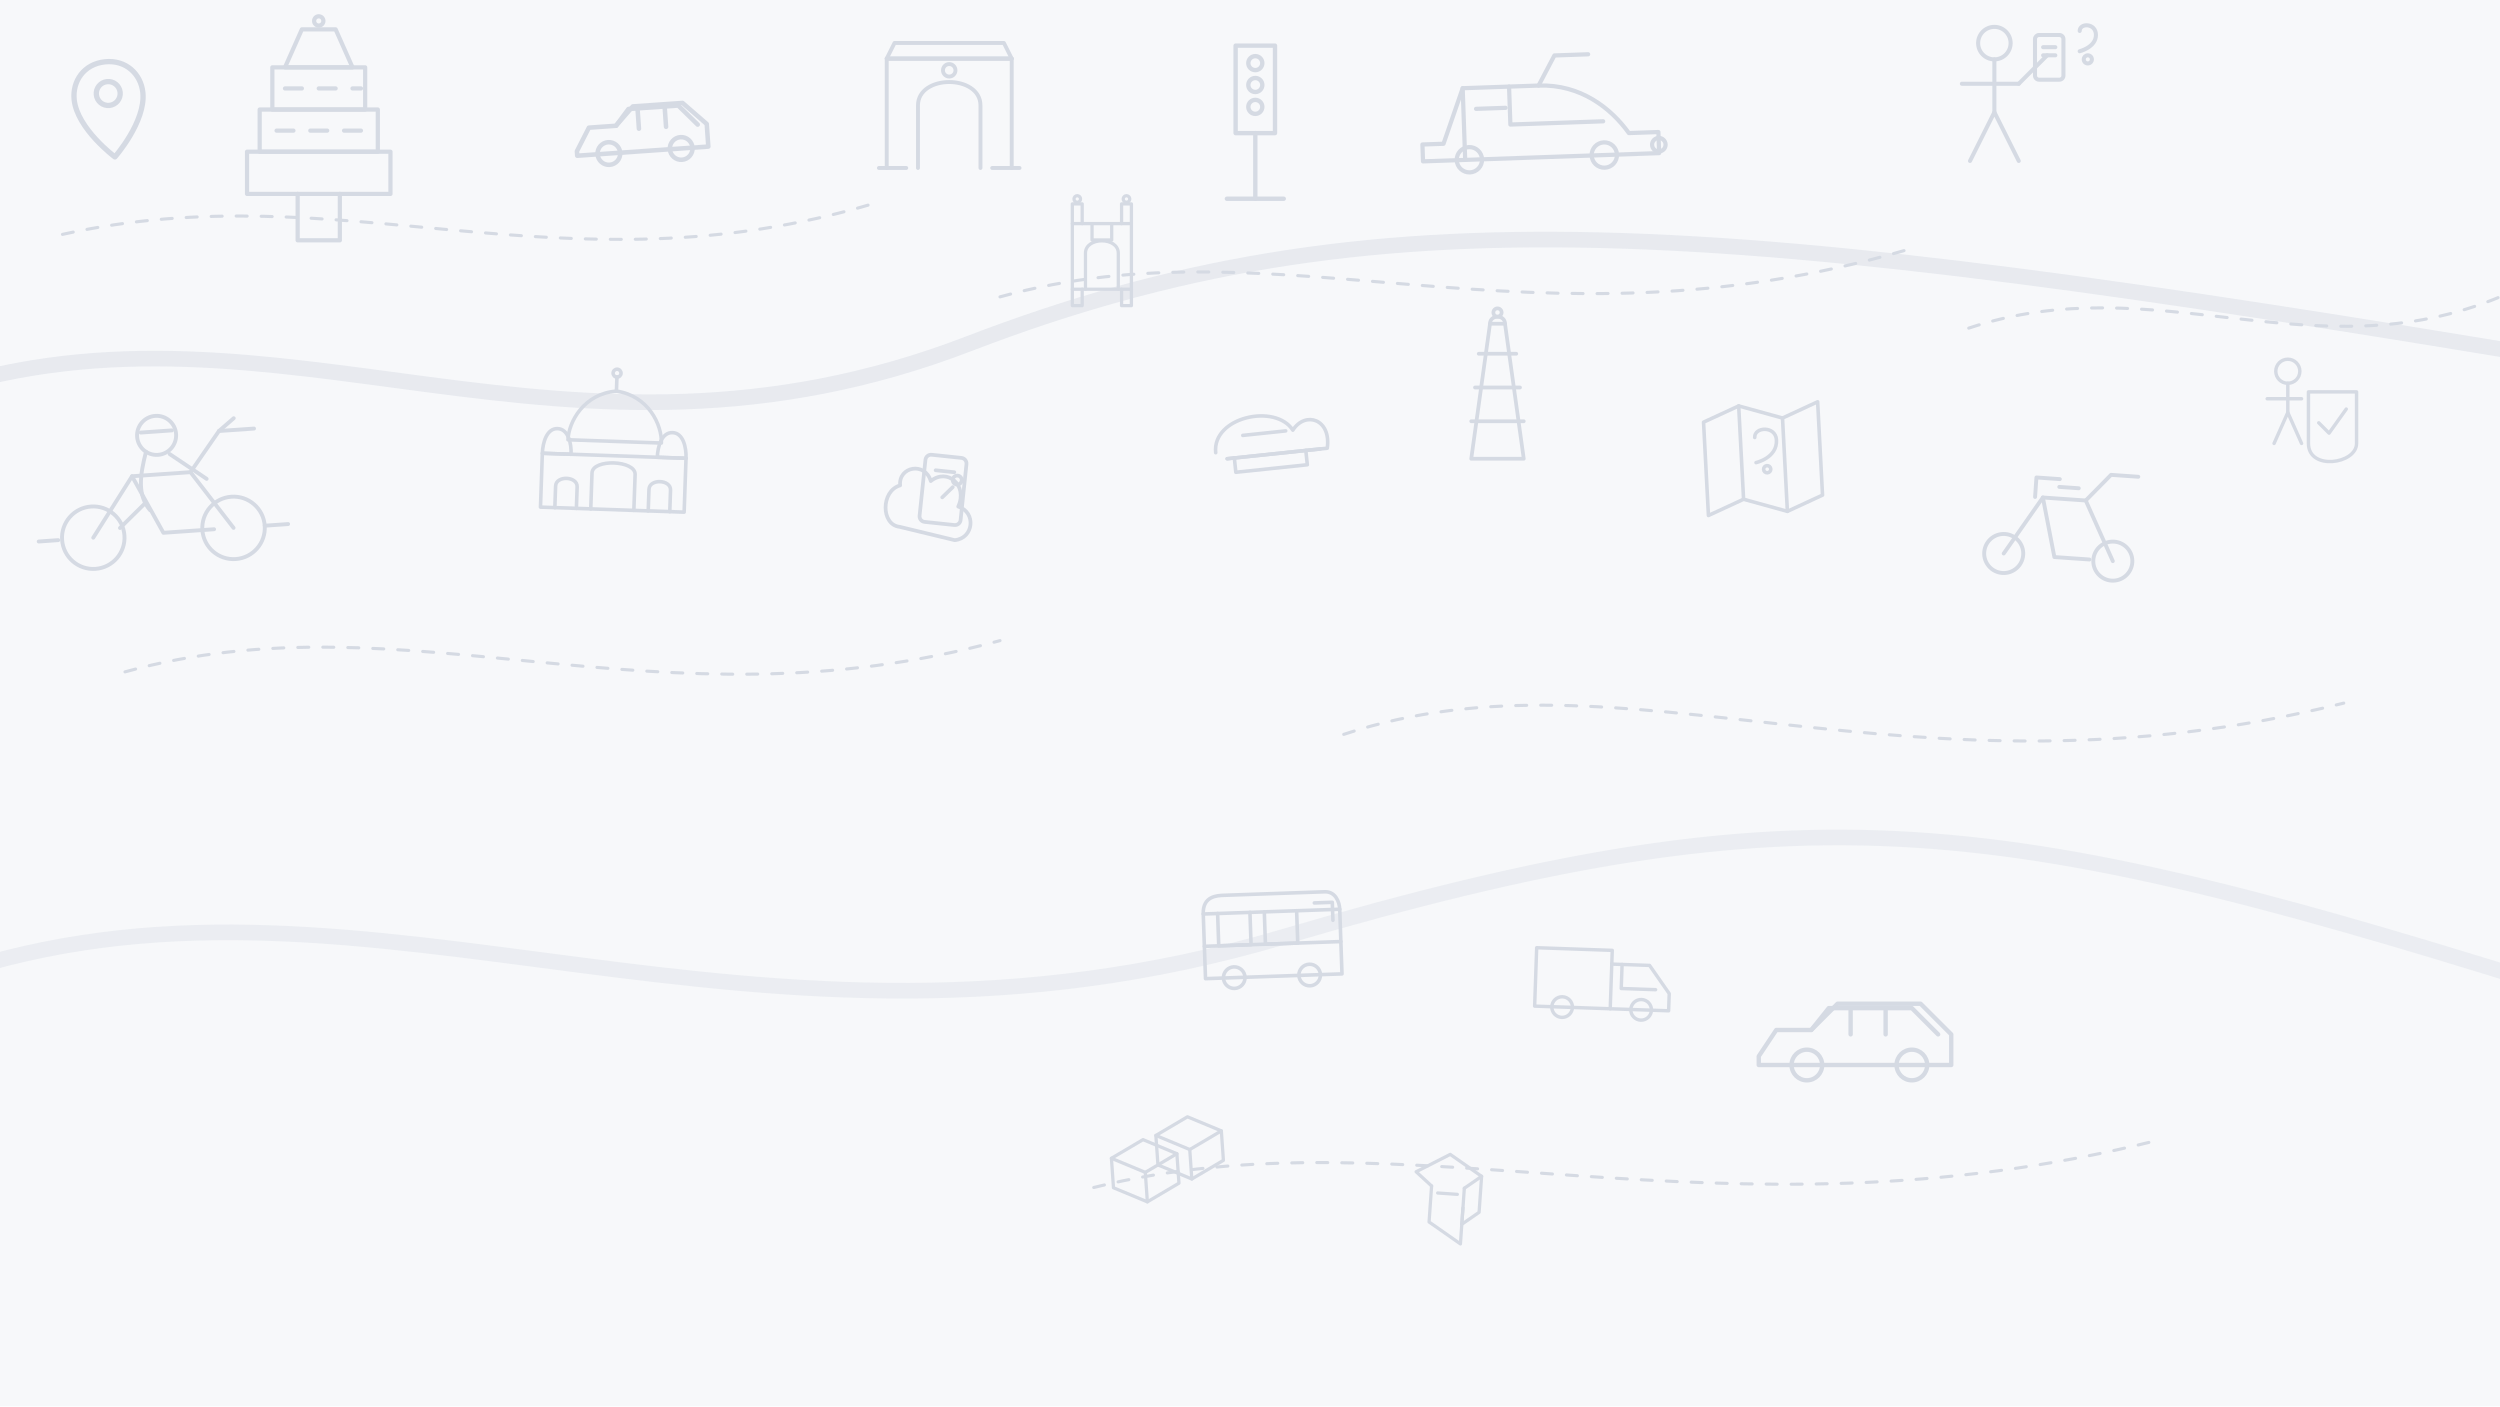
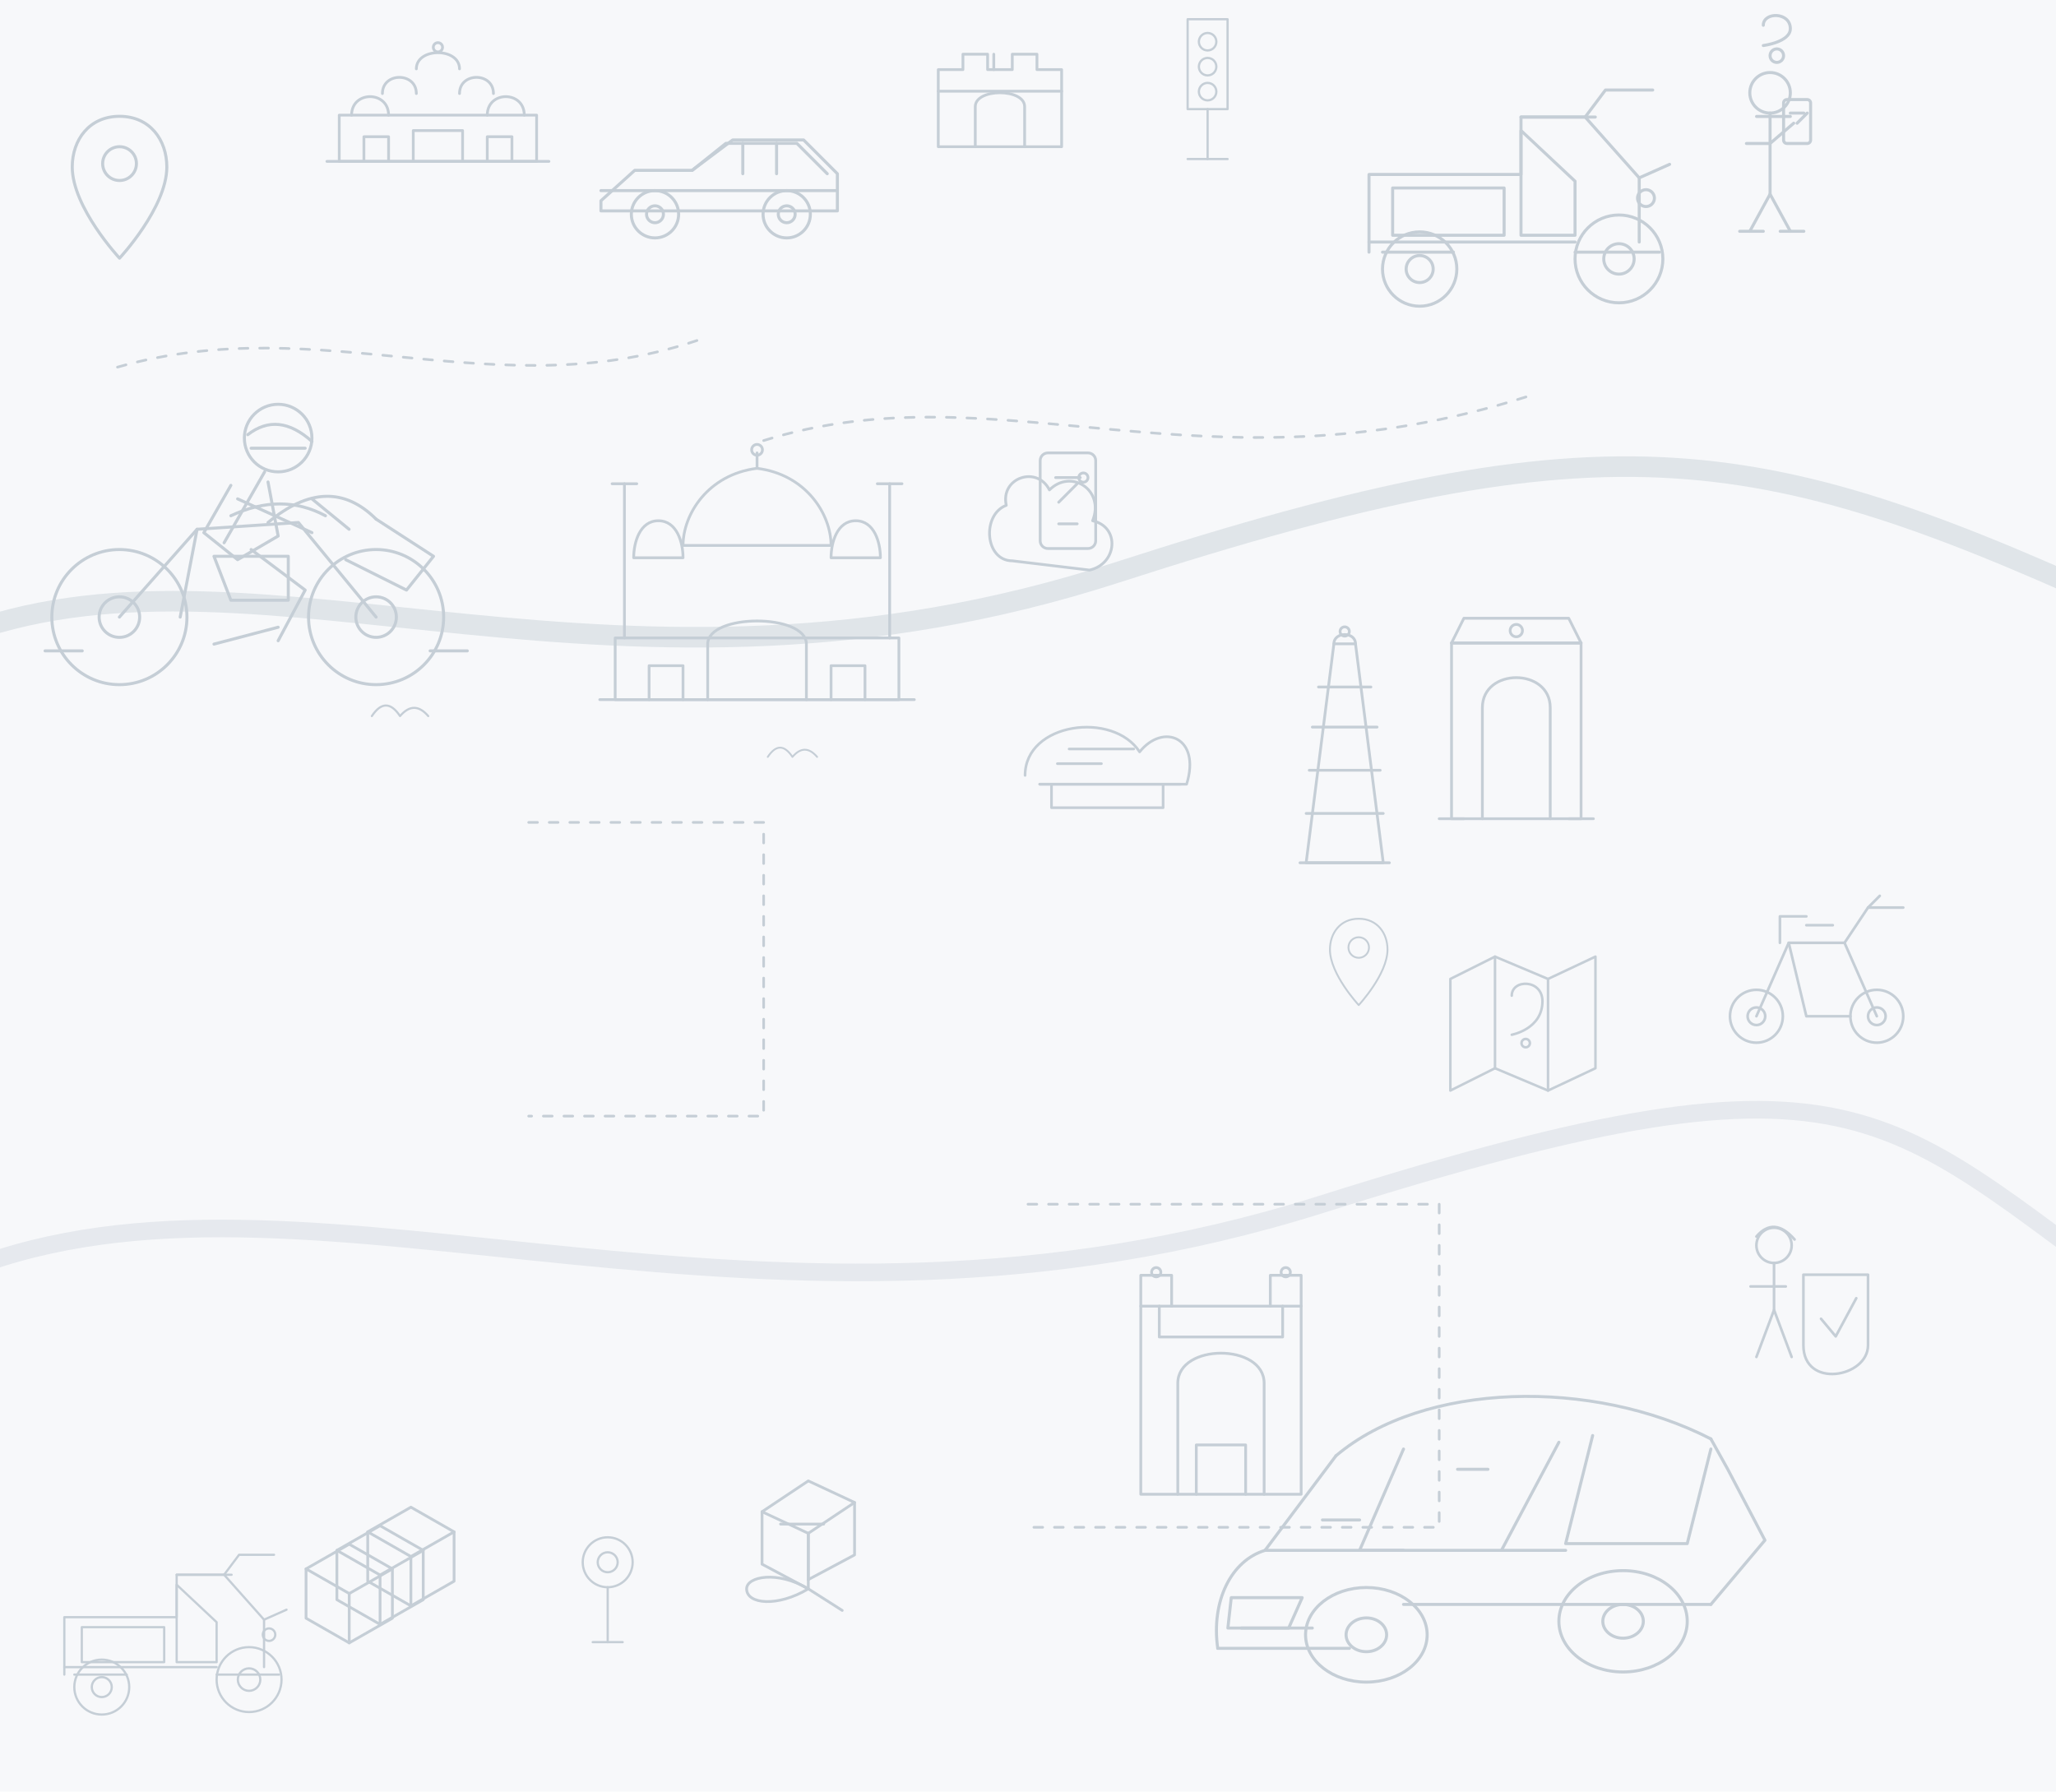
- <svg xmlns="http://www.w3.org/2000/svg" viewBox="0 0 1600 900" fill="none" aria-hidden="true">
-   <rect width="1600" height="900" fill="#F7F8FA" />
-   <g fill="none" stroke="#D5DAE3" stroke-width="2" stroke-linecap="round" stroke-linejoin="round">
-     <path d="M-40 250 C 180 180 360 320 620 220 S 1100 140 1640 230" stroke-width="10" stroke-opacity="0.45" />
-     <path d="M-20 620 C 240 540 480 700 820 600 S 1280 520 1660 640" stroke-width="10" stroke-opacity="0.35" />
-     <path d="M40 150 C 220 110 360 190 560 130" stroke-dasharray="7 9" />
-     <path d="M640 190 C 820 140 980 230 1220 160" stroke-dasharray="7 9" />
-     <path d="M1260 210 C 1380 170 1480 240 1600 190" stroke-dasharray="7 9" />
-     <path d="M80 430 C 260 380 420 470 640 410" stroke-dasharray="7 9" />
-     <path d="M860 470 C 1040 410 1220 520 1500 450" stroke-dasharray="7 9" />
-     <path d="M700 760 C 900 710 1100 800 1380 730" stroke-dasharray="7 9" />
-     <g transform="translate(36 36) rotate(-6) scale(1.7)">
-       <path d="M18 4 C10 4 5 10 5 17 C5 28 18 40 18 40 S31 28 31 17 C31 10 26 4 18 4 Z" />
-       <circle cx="18" cy="16" r="4.5" />
-     </g>
-     <g transform="translate(150 8) rotate(0) scale(1.35)">
-       <circle cx="40" cy="4" r="2.2" />
-       <path d="M32 8 L24 26 H56 L48 8 Z" />
-       <path d="M18 26 H62 V46 H18 Z" />
-       <path d="M12 46 H68 V66 H12 Z" />
-       <path d="M6 66 H74 V86 H6 Z" />
-       <path d="M30 86 V108 H50 V86" />
-       <path d="M24 36 H32 M40 36 H48 M56 36 H60" />
-       <path d="M20 56 H28 M36 56 H44 M52 56 H60" />
-     </g>
-     <g transform="translate(360 48) rotate(-4) scale(1.45)">
-       <path d="M4 34 L10 24 H22 L30 16 H52 L62 26 V36 H4 Z" />
-       <path d="M22 24 L28 17 H50 L58 26" />
-       <path d="M32 17 V26 M44 17 V26" />
-       <circle cx="18" cy="36" r="5" />
-       <circle cx="50" cy="36" r="5" />
-     </g>
-     <g transform="translate(560 10) rotate(0) scale(1.25)">
-       <path d="M6 78 V22 H70 V78" />
-       <path d="M6 22 H70" />
-       <path d="M10 14 H66 L70 22 H6 Z" />
-       <path d="M22 78 V46 C22 30 54 30 54 46 V78" />
-       <circle cx="38" cy="28" r="3.2" />
-       <path d="M2 78 H16 M60 78 H74" />
-     </g>
-     <g transform="translate(760 18) rotate(0) scale(1.4)">
-       <path d="M22 8 H40 V48 H22 Z" />
-       <circle cx="31" cy="16" r="3.2" />
-       <circle cx="31" cy="26" r="3.2" />
-       <circle cx="31" cy="36" r="3.2" />
-       <path d="M31 48 V78" />
-       <path d="M18 78 H44" />
-     </g>
-     <g transform="translate(900 28) rotate(-2) scale(1.35)">
-       <path d="M6 48 H16 L26 22 H62 C82 22 96 34 104 46 H118 V56 H6 Z" />
-       <path d="M26 22 V56" />
-       <path d="M48 22 V40 H92" />
-       <path d="M32 32 H46" />
-       <path d="M62 22 L70 8 H86" />
-       <circle cx="28" cy="56" r="6" />
-       <circle cx="92" cy="56" r="6" />
-       <circle cx="118" cy="52" r="3.2" />
-     </g>
-     <g transform="translate(1240 12) rotate(0) scale(1.3)">
-       <circle cx="28" cy="12" r="8" />
-       <path d="M28 20 V46" />
-       <path d="M12 32 H40" />
-       <path d="M16 70 L28 46 L40 70" />
-       <path d="M40 32 L54 18" />
-       <rect x="48" y="8" width="14" height="22" rx="2" />
-       <path d="M52 14 H58 M52 18 H58" />
-       <path d="M70 6 C70 2 78 2 78 8 C78 14 70 16 70 16" />
-       <circle cx="74" cy="20" r="2" />
-     </g>
-     <g transform="translate(8 250) rotate(-4) scale(1.25)">
-       <circle cx="36" cy="78" r="16" />
-       <circle cx="108" cy="78" r="16" />
-       <path d="M36 78 L58 48 H88 L108 78" />
-       <path d="M58 48 L72 78 H98" />
-       <path d="M88 48 L104 28 H122" />
-       <path d="M104 28 L112 22" />
-       <circle cx="72" cy="28" r="10" />
-       <path d="M64 26 H80" />
-       <path d="M66 36 C62 48 60 58 66 66" />
-       <path d="M78 38 L96 52" />
-       <path d="M64 62 L50 74" />
-       <path d="M18 78 H8 M124 78 H136" />
-     </g>
-     <g transform="translate(340 230) rotate(2) scale(1.15)">
-       <path d="M48 8 V16" />
-       <circle cx="48" cy="6" r="2.2" />
-       <path d="M48 16 C30 18 22 34 22 44 H74 C74 34 66 18 48 16 Z" />
-       <path d="M16 38 C10 38 8 46 8 52 H24 C24 46 22 38 16 38 Z" />
-       <path d="M80 38 C74 38 72 46 72 52 H88 C88 46 86 38 80 38 Z" />
-       <path d="M8 52 H88 V82 H8 Z" />
-       <path d="M36 82 V62 C36 54 60 54 60 62 V82" />
-       <path d="M16 82 V70 C16 64 28 64 28 70 V82" />
-       <path d="M68 82 V70 C68 64 80 64 80 70 V82" />
-     </g>
-     <g transform="translate(560 280) rotate(6) scale(1.2)">
-       <path d="M18 46 C8 46 6 28 16 24 C14 14 28 10 32 20 C40 12 52 20 48 32 C58 34 58 48 48 50 Z" />
-       <rect x="28" y="6" width="22" height="36" rx="3" />
-       <path d="M34 14 H44 M39 28 L44 22" />
-       <circle cx="46" cy="18" r="2.4" />
-     </g>
-     <g transform="translate(760 250) rotate(-6) scale(1.15)">
-       <path d="M12 36 C12 16 48 12 56 28 C64 18 78 24 74 40 H18" />
-       <path d="M18 40 H70" />
-       <path d="M22 40 V48 H62 V40" />
-       <path d="M28 28 H52" />
-     </g>
-     <g transform="translate(920 200) rotate(0) scale(1.2)">
-       <path d="M28 6 L18 78 H46 L36 6 Z" />
-       <path d="M22 22 H42 M20 40 H44 M18 58 H46" />
-       <path d="M28 6 C28 1 36 1 36 6" />
-       <circle cx="32" cy="0" r="2.2" />
-     </g>
-     <g transform="translate(1080 250) rotate(-3) scale(1.15)">
-       <path d="M8 18 L28 10 L52 18 L72 10 V62 L52 70 L28 62 L8 70 Z" />
-       <path d="M28 10 V62 M52 18 V70" />
-       <path d="M36 28 C36 22 48 22 48 30 C48 40 36 42 36 42" />
-       <circle cx="42" cy="46" r="2" />
-     </g>
-     <g transform="translate(1260 280) rotate(4) scale(1.25)">
-       <circle cx="22" cy="58" r="10" />
-       <circle cx="78" cy="58" r="10" />
-       <path d="M22 58 L40 28 H62 L78 58" />
-       <path d="M40 28 L48 58 H66" />
-       <path d="M62 28 L74 14 H88" />
-       <path d="M36 28 V18 H48" />
-       <path d="M48 22 H58" />
-     </g>
-     <g transform="translate(1440 220) rotate(0) scale(1.1)">
-       <circle cx="22" cy="16" r="7" />
-       <path d="M22 23 V40" />
-       <path d="M10 32 H30" />
-       <path d="M14 58 L22 40 L30 58" />
-       <path d="M34 28 H62 V58 C62 70 34 74 34 58 Z" />
-       <path d="M40 46 L46 52 L56 38" />
-     </g>
-     <g transform="translate(680 120) rotate(0) scale(1.05)">
-       <path d="M6 22 H42 V62 H6 Z" />
-       <path d="M6 22 V10 H12 V22 M36 22 V10 H42 V22" />
-       <path d="M6 62 V72 H12 V62 M36 62 V72 H42 V62" />
-       <path d="M14 62 V40 C14 30 34 30 34 40 V62" />
-       <path d="M18 22 V32 H30 V22" />
-       <circle cx="9" cy="7" r="2" />
-       <circle cx="39" cy="7" r="2" />
-     </g>
-     <g transform="translate(760 560) rotate(-2) scale(1.15)">
-       <path d="M8 22 H84 V58 H8 Z" />
-       <path d="M8 22 C8 12 16 12 20 12 H76 C82 12 84 18 84 22" />
-       <path d="M16 22 V40 H34 V22 M42 22 V40 H60 V22" />
-       <path d="M8 40 H84" />
-       <circle cx="24" cy="58" r="6" />
-       <circle cx="66" cy="58" r="6" />
-       <path d="M70 18 H80 V28" />
-     </g>
-     <g transform="translate(980 580) rotate(2) scale(1.1)">
-       <path d="M4 24 H48 V58 H4 Z" />
-       <path d="M48 32 H70 L82 48 V58 H48" />
-       <path d="M54 32 V46 H74" />
-       <circle cx="20" cy="58" r="6" />
-       <circle cx="66" cy="58" r="6" />
-     </g>
-     <g transform="translate(700 700) rotate(-4) scale(1.05)">
-       <path d="M8 40 L28 30 L48 40 L28 50 Z" />
-       <path d="M8 40 V58 L28 68 V50" />
-       <path d="M48 40 V58 L28 68" />
-       <path d="M36 28 L56 18 L76 28 L56 38 Z" />
-       <path d="M36 28 V46 L56 56 V38" />
-       <path d="M76 28 V46 L56 56" />
-     </g>
-     <g transform="translate(900 720) rotate(4) scale(1.05)">
-       <path d="M18 36 L8 28 L28 16 L48 28 L38 36" />
-       <path d="M18 36 V58 L38 70 V48" />
-       <path d="M38 36 V58" />
-       <path d="M48 28 V50 L38 58" />
-       <path d="M22 40 H34" />
-     </g>
-     <g transform="translate(1120 620) rotate(0) scale(1.4)">
-       <path d="M4 40 L12 28 H28 L40 16 H78 L92 30 V44 H4 Z" />
-       <path d="M28 28 L36 18 H74 L86 30" />
-       <path d="M46 18 V30 M62 18 V30" />
-       <circle cx="26" cy="44" r="7" />
-       <circle cx="74" cy="44" r="7" />
+ <svg xmlns="http://www.w3.org/2000/svg" viewBox="0 0 1400 1220" fill="none" aria-hidden="true">
+   <rect width="1400" height="1220" fill="#F7F8FA" />
+   <g fill="none" stroke="#C5CED6" stroke-width="1.8" stroke-linecap="round" stroke-linejoin="round">
+     <path d="M-20 430 C 180 360 420 500 760 390 S 1200 300 1460 420" stroke-width="14" stroke-opacity="0.45" />
+     <path d="M-10 860 C 220 780 520 940 900 820 S 1280 760 1480 900" stroke-width="12" stroke-opacity="0.35" />
+     <path d="M80 250 C 220 210 340 280 480 230" stroke-dasharray="6 8" />
+     <path d="M520 300 C 680 250 820 340 1040 270" stroke-dasharray="6 8" />
+     <path d="M360 560 H520 V760 H360" stroke-dasharray="6 8" />
+     <path d="M700 820 H980 V1040 H700" stroke-dasharray="6 8" />
+     <g transform="translate(40 70) scale(1.15)">
+       <path d="M36 8 C18 8 8 22 8 38 C8 62 36 92 36 92 S64 62 64 38 C64 22 54 8 36 8 Z" />
+       <circle cx="36" cy="36" r="10" />
+     </g>
+     <g transform="translate(210 28) scale(1.05)">
+       <path d="M70 18 C70 4 98 4 98 18" />
+       <circle cx="84" cy="4" r="3" />
+       <path d="M48 34 C48 20 70 20 70 34" />
+       <path d="M98 34 C98 20 120 20 120 34" />
+       <path d="M28 48 C28 32 52 32 52 48" />
+       <path d="M116 48 C116 32 140 32 140 48" />
+       <path d="M20 48 H148 V78 H20 Z" />
+       <path d="M36 78 V62 H52 V78 M68 78 V58 H100 V78 M116 78 V62 H132 V78" />
+       <path d="M12 78 H156" />
+     </g>
+     <g transform="translate(400 70) scale(1.15)">
+       <path d="M8 58 L28 40 H62 L86 22 H128 L148 42 V64 H8 Z" />
+       <path d="M62 40 L82 24 H124 L142 42" />
+       <path d="M92 24 V42 M112 24 V42" />
+       <path d="M8 52 H148" />
+       <circle cx="40" cy="66" r="14" />
+       <circle cx="40" cy="66" r="5" />
+       <circle cx="118" cy="66" r="14" />
+       <circle cx="118" cy="66" r="5" />
+     </g>
+     <g transform="translate(620 18) scale(1.05)">
+       <path d="M18 28 H34 V18 H50 V28 H66 V18 H82 V28 H98 V78 H18 Z" />
+       <path d="M18 42 H98" />
+       <path d="M42 78 V52 C42 40 74 40 74 52 V78" />
+       <path d="M54 28 V18" />
+     </g>
+     <g transform="translate(790 8) scale(0.85)">
+       <path d="M22 6 H54 V78 H22 Z" rx="8" />
+       <circle cx="38" cy="24" r="7" />
+       <circle cx="38" cy="44" r="7" />
+       <circle cx="38" cy="64" r="7" />
+       <path d="M38 78 V118" />
+       <path d="M22 118 H54" />
+     </g>
+     <g transform="translate(900 36) scale(1.15)">
+       <circle cx="58" cy="128" r="22" />
+       <circle cx="58" cy="128" r="8" />
+       <circle cx="176" cy="122" r="26" />
+       <circle cx="176" cy="122" r="9" />
+       <path d="M28 118 V72 H118 V38 H156 L188 74 V112" />
+       <path d="M28 112 H150" />
+       <path d="M42 80 H108 V108 H42 Z" />
+       <path d="M118 46 L150 76 V108 H118 Z" />
+       <path d="M118 38 H162" />
+       <path d="M156 38 L168 22 H196" />
+       <circle cx="192" cy="86" r="5" />
+       <path d="M188 74 L206 66" />
+       <path d="M36 118 H78 M150 118 H200" />
+     </g>
+     <g transform="translate(1180 8) scale(1.15)">
+       <path d="M18 8 C18 0 34 0 34 10 C34 18 18 20 18 20" />
+       <circle cx="26" cy="26" r="4" />
+       <circle cx="22" cy="48" r="12" />
+       <path d="M14 62 H34" />
+       <path d="M22 60 V108" />
+       <path d="M22 78 H8" />
+       <path d="M22 78 L36 66" />
+       <path d="M10 130 L22 108 L34 130" />
+       <path d="M4 130 H18 M28 130 H42" />
+       <rect x="30" y="52" width="16" height="26" rx="2" />
+       <path d="M34 60 H42 M38 66 L44 60" />
+     </g>
+     <g transform="translate(10 250) scale(1.15)">
+       <circle cx="62" cy="148" r="40" />
+       <circle cx="62" cy="148" r="12" />
+       <circle cx="214" cy="148" r="40" />
+       <circle cx="214" cy="148" r="12" />
+       <path d="M62 148 L108 96 L168 92 L214 148" />
+       <path d="M108 96 L98 148" />
+       <path d="M118 112 H162 V138 H128 Z" />
+       <path d="M150 92 Q186 62 214 90" />
+       <path d="M214 90 L248 112 L232 132 L196 114" />
+       <path d="M176 78 L198 96" />
+       <path d="M128 88 Q158 74 184 88" />
+       <circle cx="156" cy="42" r="20" />
+       <path d="M138 40 Q156 26 176 44" />
+       <path d="M140 48 H172" />
+       <path d="M148 62 L124 104" />
+       <path d="M132 78 L176 98" />
+       <path d="M128 70 L112 98 L132 114 L156 100 L150 68" />
+       <path d="M140 108 L172 132 L156 162" />
+       <path d="M156 154 L118 164" />
+       <path d="M40 168 H18 M246 168 H268" />
+     </g>
+     <g transform="translate(400 300) scale(1.05)">
+       <path d="M110 8 V18" />
+       <circle cx="110" cy="6" r="3.5" />
+       <path d="M110 18 C78 22 62 48 62 68 H158 C158 48 142 22 110 18 Z" />
+       <path d="M46 52 C34 52 30 66 30 76 H62 C62 66 58 52 46 52 Z" />
+       <path d="M174 52 C162 52 158 66 158 76 H190 C190 66 186 52 174 52 Z" />
+       <path d="M24 28 V128" />
+       <path d="M196 28 V128" />
+       <path d="M16 28 H32 M188 28 H204" />
+       <path d="M18 128 H202 V168 H18 Z" />
+       <path d="M78 168 V132 C78 112 142 112 142 132 V168" />
+       <path d="M40 168 V146 H62 V168" />
+       <path d="M158 168 V146 H180 V168" />
+       <path d="M8 168 H212" />
+     </g>
+     <g transform="translate(660 300) scale(1.05)">
+       <path d="M28 78 C10 78 8 48 24 42 C20 24 44 16 52 32 C66 18 88 32 80 52 C98 56 96 80 78 84 Z" />
+       <rect x="46" y="8" width="36" height="62" rx="5" />
+       <path d="M56 24 H72" />
+       <path d="M58 40 L70 28" />
+       <circle cx="74" cy="24" r="3" />
+       <path d="M58 54 H70" />
+     </g>
+     <g transform="translate(680 470) scale(1)">
+       <path d="M18 58 C18 22 78 14 96 42 C112 22 138 32 128 64 H28" />
+       <path d="M28 64 H124" />
+       <path d="M36 64 V80 H112 V64" />
+       <path d="M48 40 H92" />
+       <path d="M40 50 H70" />
+     </g>
+     <g transform="translate(860 430) scale(1.05)">
+       <path d="M46 8 L28 150 H78 L60 8 Z" />
+       <path d="M46 8 C46 0 60 0 60 8" />
+       <circle cx="53" cy="0" r="3" />
+       <path d="M36 36 H70 M32 62 H74 M30 90 H76 M28 118 H78" />
+       <path d="M24 150 H82" />
+     </g>
+     <g transform="translate(980 400) scale(1.05)">
+       <path d="M8 36 H92 V150 H8 Z" />
+       <path d="M8 36 H92" />
+       <path d="M16 20 H84 L92 36 H8 Z" />
+       <path d="M28 150 V78 C28 52 72 52 72 78 V150" />
+       <circle cx="50" cy="28" r="4" />
+       <path d="M0 150 H16 M84 150 H100" />
+     </g>
+     <g transform="translate(900 620) scale(0.7)">
+       <path d="M36 8 C18 8 8 22 8 38 C8 62 36 92 36 92 S64 62 64 38 C64 22 54 8 36 8 Z" />
+       <circle cx="36" cy="36" r="10" />
+     </g>
+     <g transform="translate(980 640) scale(0.95)">
+       <path d="M8 28 L40 12 L78 28 L112 12 V92 L78 108 L40 92 L8 108 Z" />
+       <path d="M40 12 V92 M78 28 V108" />
+       <path d="M52 40 C52 28 74 28 74 44 C74 64 52 68 52 68" />
+       <circle cx="62" cy="74" r="3" />
+     </g>
+     <g transform="translate(1160 600) scale(1)">
+       <circle cx="36" cy="92" r="18" />
+       <circle cx="36" cy="92" r="6" />
+       <circle cx="118" cy="92" r="18" />
+       <circle cx="118" cy="92" r="6" />
+       <path d="M36 92 L58 42 H96 L118 92" />
+       <path d="M58 42 L70 92 H100" />
+       <path d="M96 42 L112 18 H136" />
+       <path d="M52 42 V24 H70" />
+       <path d="M70 30 H88" />
+       <path d="M112 18 L120 10" />
+     </g>
+     <g transform="translate(1180 820) scale(1)">
+       <circle cx="28" cy="28" r="12" />
+       <path d="M16 22 Q28 8 42 24" />
+       <path d="M28 40 V72" />
+       <path d="M12 56 H36" />
+       <path d="M16 104 L28 72 L40 104" />
+       <path d="M48 48 H92 V96 C92 118 48 126 48 96 Z" />
+       <path d="M60 78 L70 90 L84 64" />
+     </g>
+     <g transform="translate(760 860) scale(1.05)">
+       <path d="M16 28 H120 V150 H16 Z" />
+       <path d="M16 28 V8 H36 V28 M100 28 V8 H120 V28" />
+       <circle cx="26" cy="6" r="3" />
+       <circle cx="110" cy="6" r="3" />
+       <path d="M40 150 V78 C40 52 96 52 96 78 V150" />
+       <path d="M28 28 V48 H108 V28" />
+       <path d="M52 150 V118 H84 V150" />
+     </g>
+     <g transform="translate(20 1040) scale(0.85)">
+       <circle cx="58" cy="128" r="22" />
+       <circle cx="58" cy="128" r="8" />
+       <circle cx="176" cy="122" r="26" />
+       <circle cx="176" cy="122" r="9" />
+       <path d="M28 118 V72 H118 V38 H156 L188 74 V112" />
+       <path d="M28 112 H150" />
+       <path d="M42 80 H108 V108 H42 Z" />
+       <path d="M118 46 L150 76 V108 H118 Z" />
+       <path d="M118 38 H162" />
+       <path d="M156 38 L168 22 H196" />
+       <circle cx="192" cy="86" r="5" />
+       <path d="M188 74 L206 66" />
+       <path d="M36 118 H78 M150 118 H200" />
+     </g>
+     <g transform="translate(200 1020) scale(1.05)">
+       <path d="M8 46 L36 30 L64 46 L36 62 Z" />
+       <path d="M8 46 V78 L36 94 V62" />
+       <path d="M64 46 V78 L36 94" />
+       <path d="M28 34 L56 18 L84 34 L56 50 Z" />
+       <path d="M28 34 V66 L56 82 V50" />
+       <path d="M84 34 V66 L56 82" />
+       <path d="M48 22 L76 6 L104 22 L76 38 Z" />
+       <path d="M48 22 V54 L76 70 V38" />
+       <path d="M104 22 V54 L76 70" />
+     </g>
+     <g transform="translate(390 1040) scale(0.85)">
+       <circle cx="28" cy="28" r="20" />
+       <circle cx="28" cy="28" r="8" />
+       <path d="M28 48 V92" />
+       <path d="M16 92 H40" />
+     </g>
+     <g transform="translate(500 1000) scale(1.05)">
+       <path d="M48 8 L18 28 L48 42 L78 22 Z" />
+       <path d="M18 28 V62 L48 78 V42" />
+       <path d="M78 22 V56 L48 72" />
+       <path d="M48 42 V72" />
+       <path d="M30 36 H58" />
+       <path d="M8 78 C8 70 28 66 48 78 C28 90 8 88 8 78 Z" />
+       <path d="M48 78 L70 92" />
+     </g>
+     <g transform="translate(820 920) scale(1.15)">
+       <path d="M78 62 C130 18 230 16 300 52" />
+       <path d="M78 62 L36 118" />
+       <path d="M36 118 H118" />
+       <path d="M36 118 C16 124 4 148 8 176" />
+       <path d="M8 176 H86" />
+       <path d="M118 150 H300" />
+       <path d="M300 150 L332 112 L310 70 L300 52" />
+       <path d="M118 58 L92 118 H176 L210 54" />
+       <path d="M230 50 L214 114 H286 L300 58" />
+       <path d="M176 118 H214" />
+       <ellipse cx="96" cy="168" rx="36" ry="28" />
+       <ellipse cx="96" cy="168" rx="12" ry="10" />
+       <ellipse cx="248" cy="160" rx="38" ry="30" />
+       <ellipse cx="248" cy="160" rx="12" ry="10" />
+       <path d="M16 146 H58 L50 164 H14 Z" />
+       <path d="M22 164 H64" />
+       <path d="M150 70 H168" />
+       <path d="M70 100 H92" />
+     </g>
+     <g transform="translate(250 470) scale(0.8)">
+       <path d="M4 22 Q16 4 28 22 Q40 8 52 22" />
+     </g>
+     <g transform="translate(520 500) scale(0.7)">
+       <path d="M4 22 Q16 4 28 22 Q40 8 52 22" />
    </g>
  </g>
</svg>
